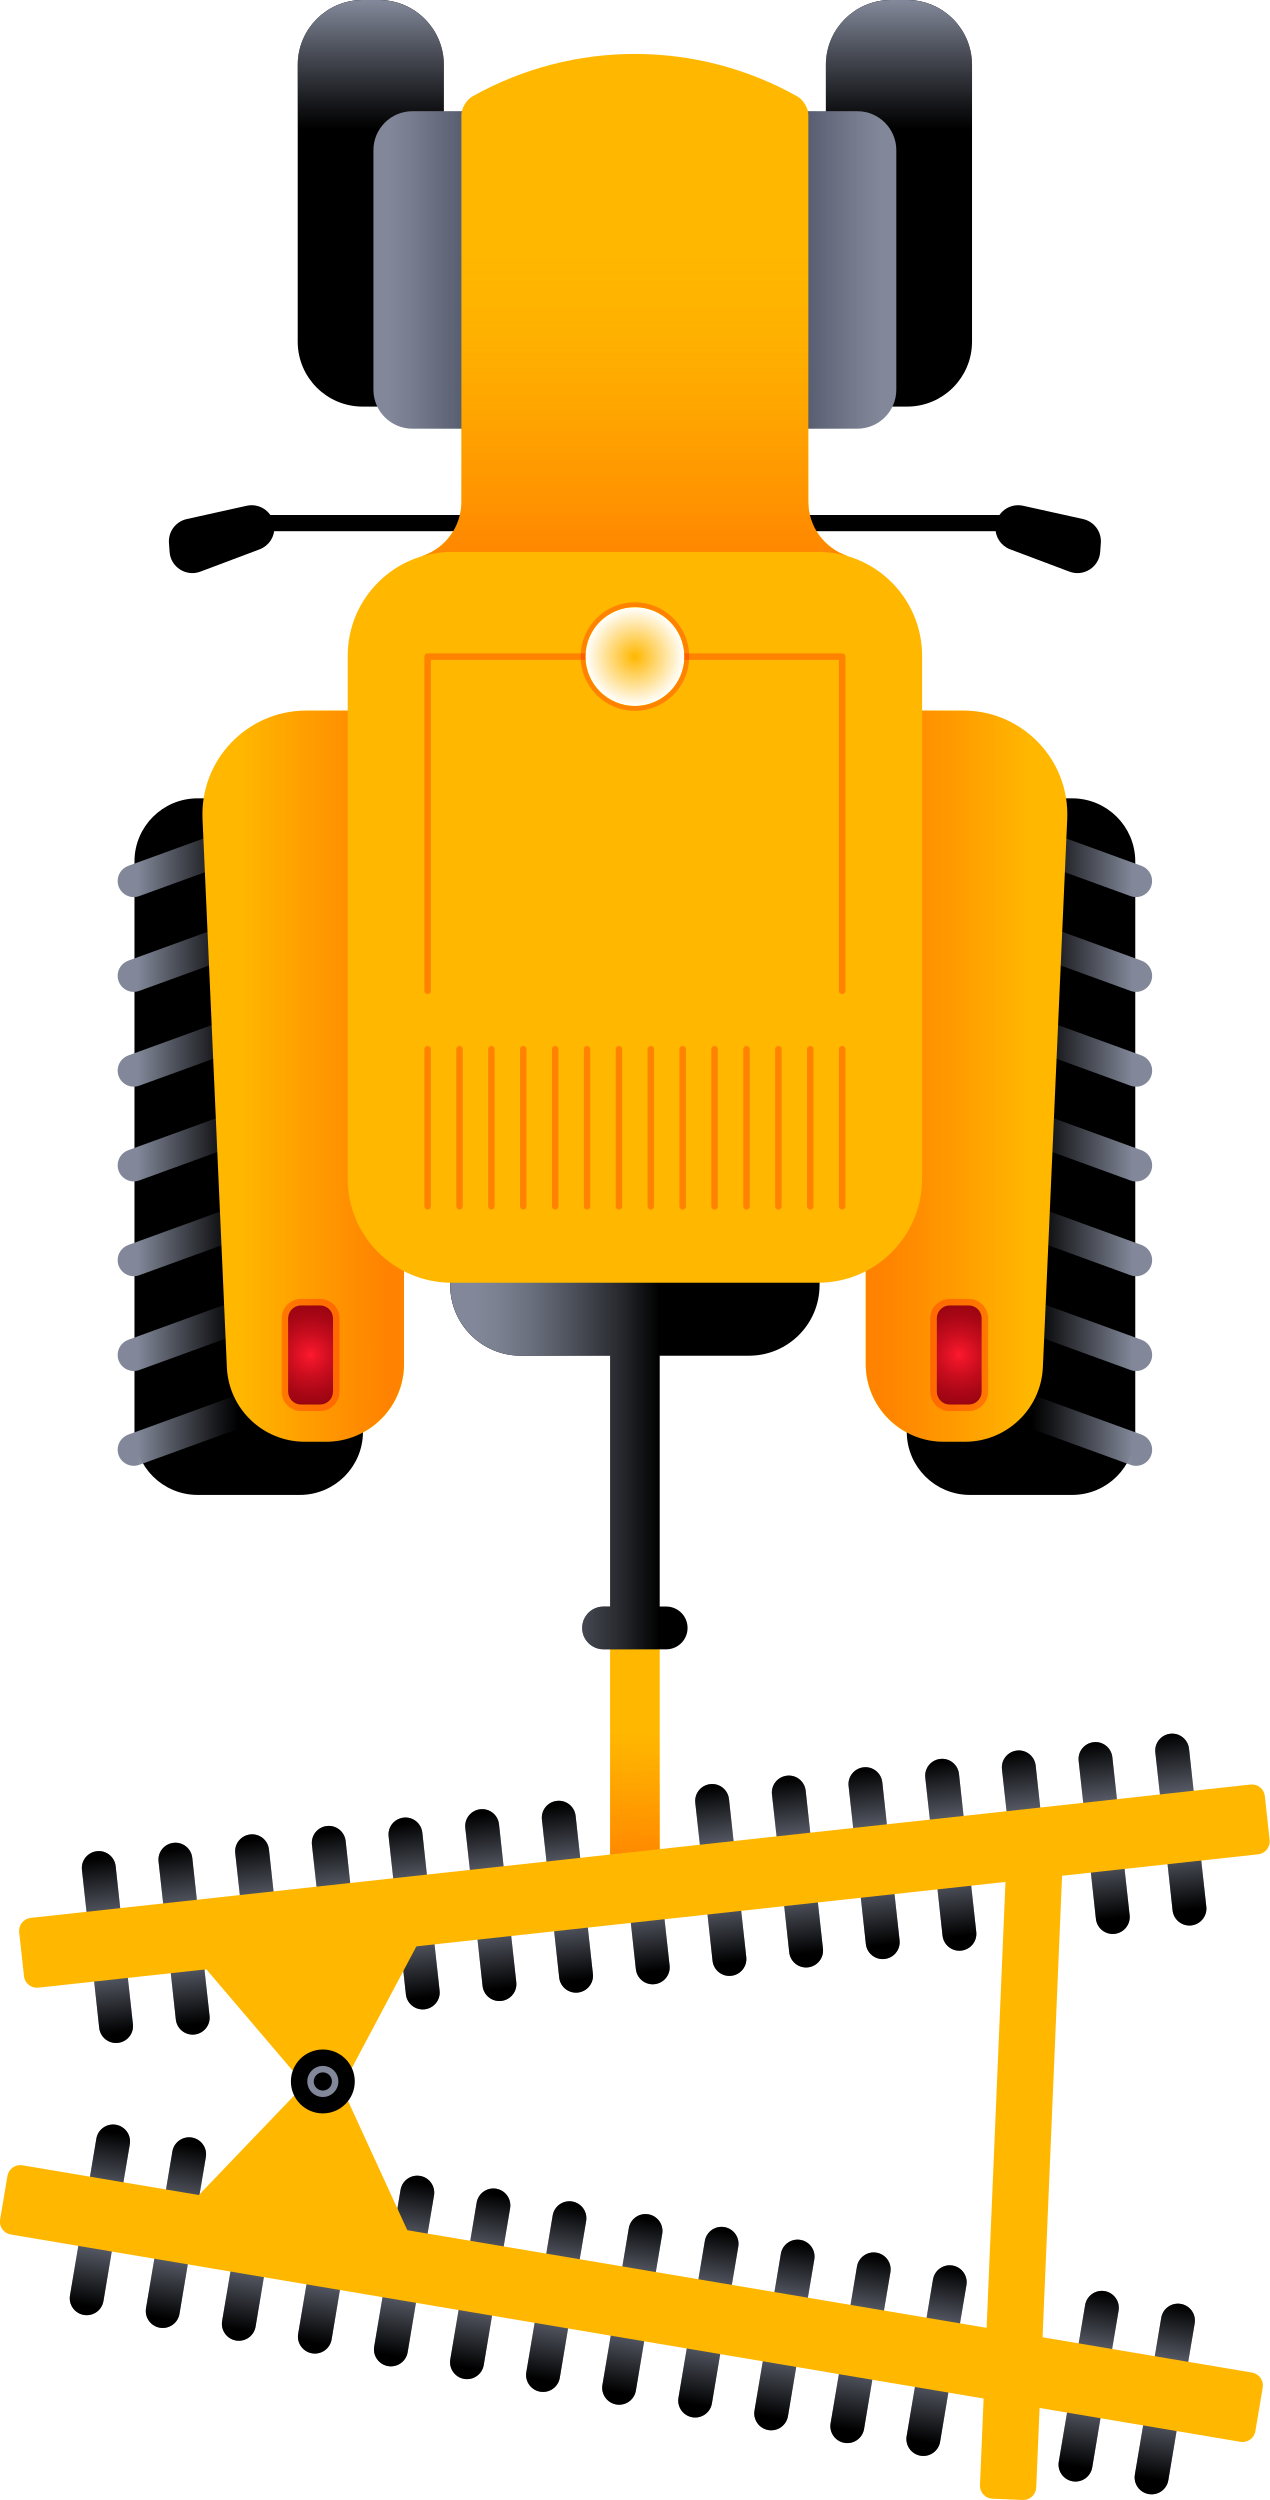
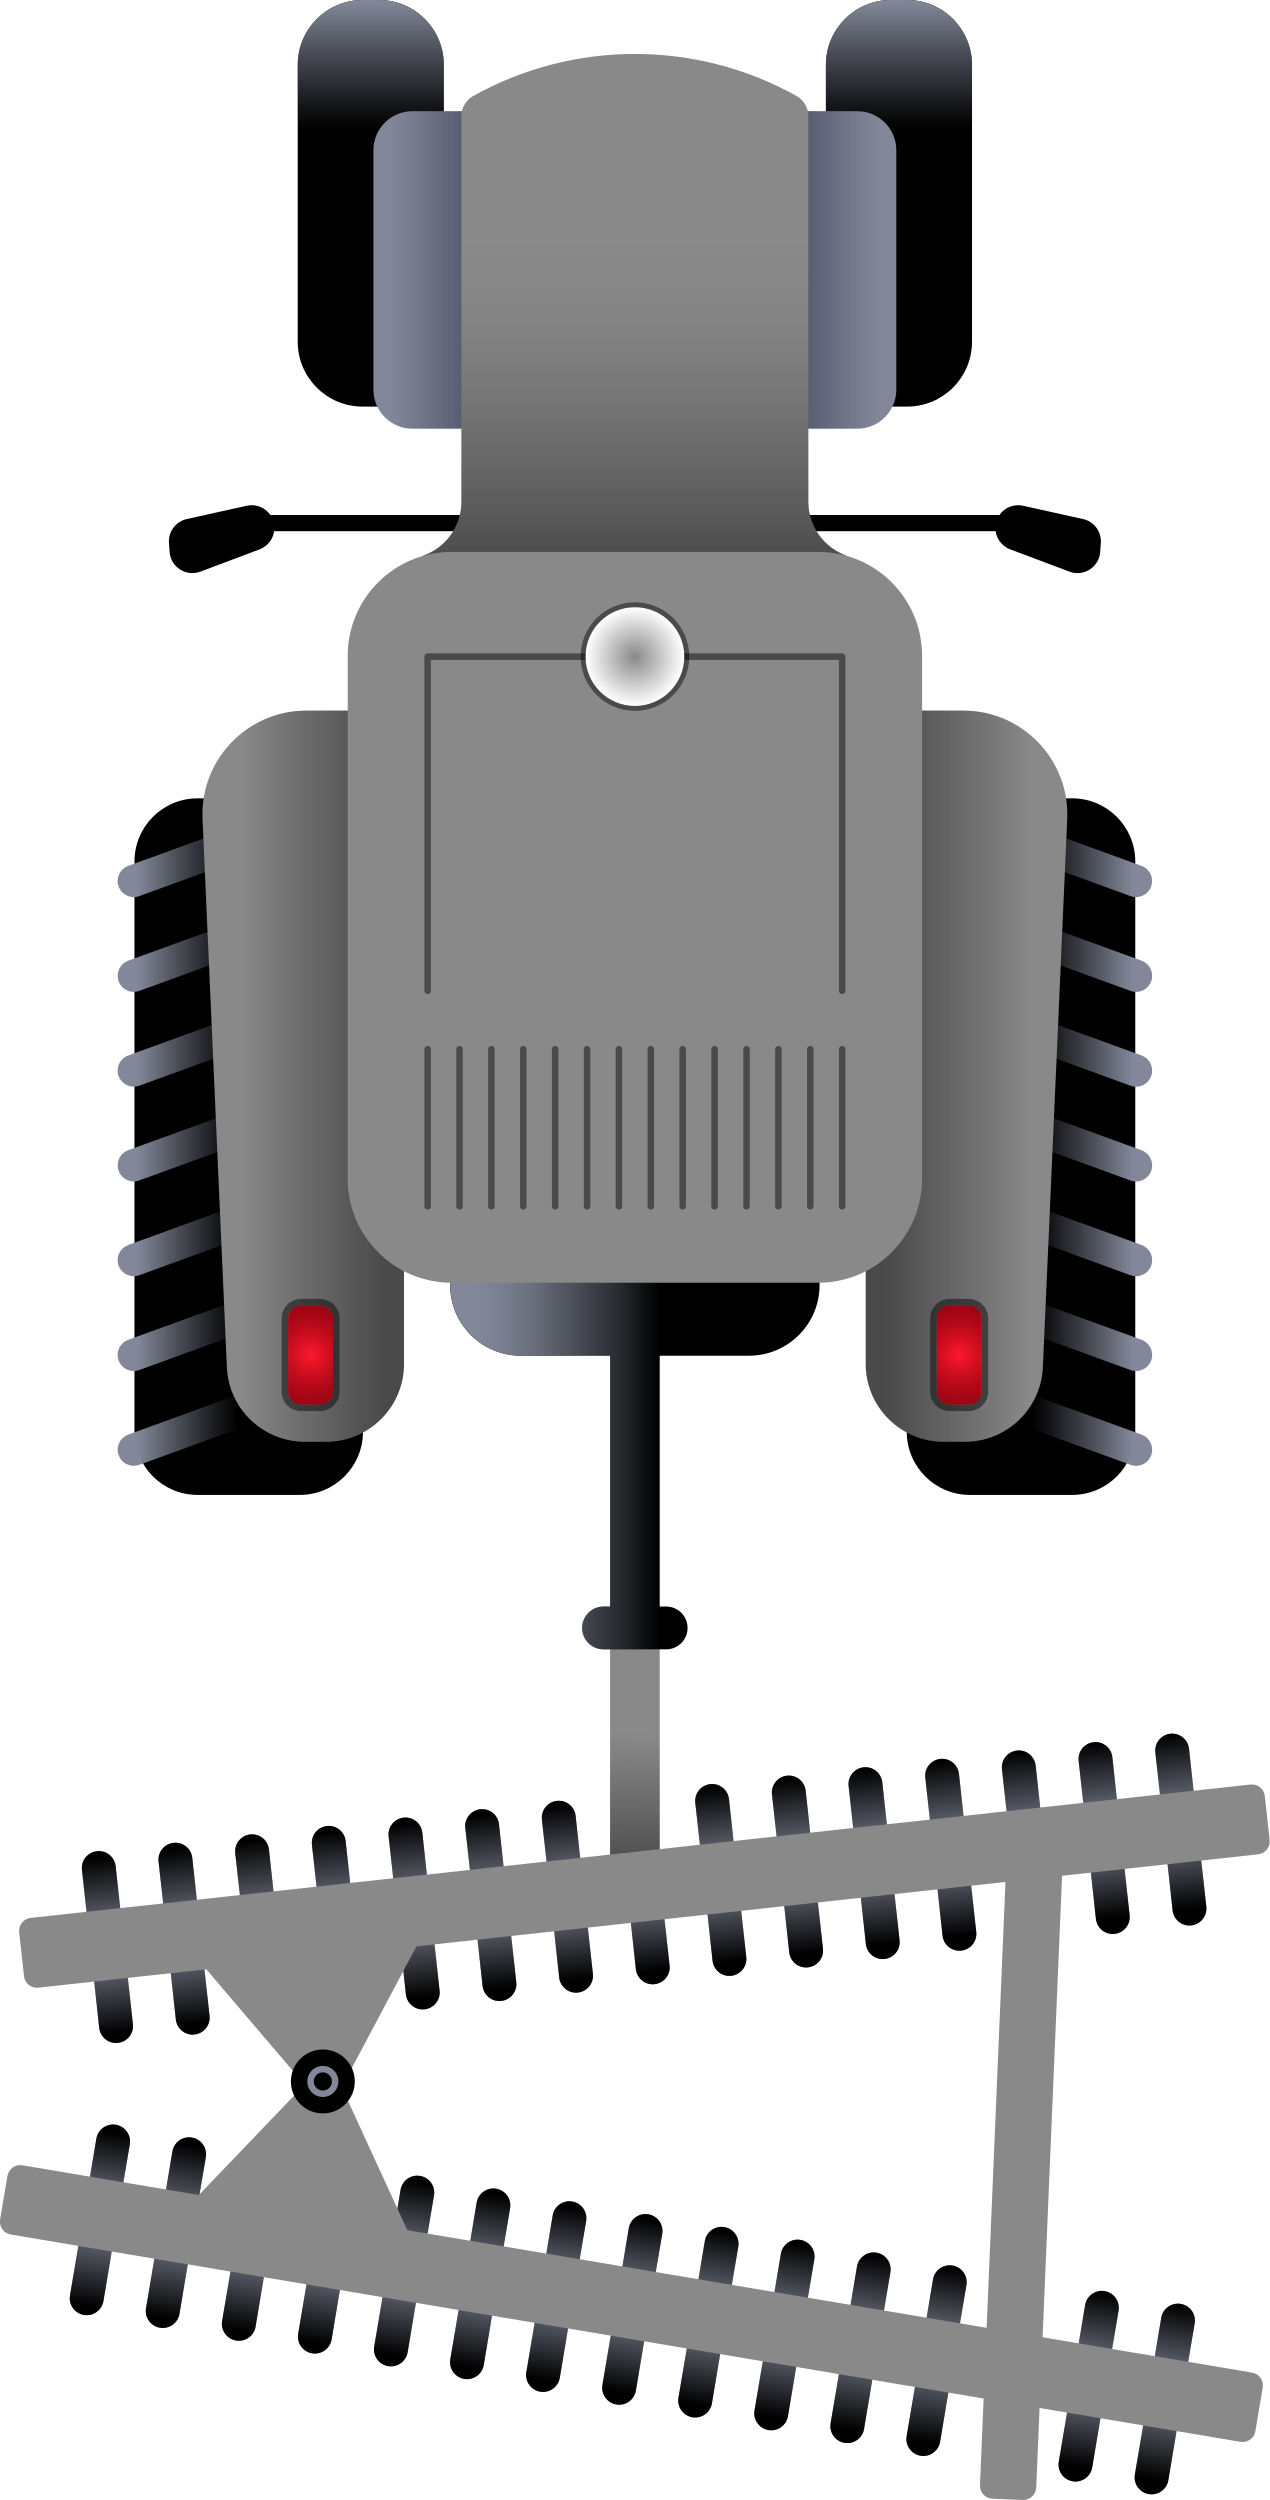
<svg xmlns="http://www.w3.org/2000/svg" xmlns:xlink="http://www.w3.org/1999/xlink" viewBox="0 0 195.55 385.02">
  <defs>
    <style>
      .cls-1 {
        fill: url(#linear-gradient-2);
      }

      .cls-1, .cls-2, .cls-3, .cls-4, .cls-5, .cls-6, .cls-7 {
        mix-blend-mode: multiply;
      }

      .cls-8 {
-         fill: #ffb700;
+         fill: #898989;
      }

      .cls-2 {
        fill: url(#linear-gradient-9);
      }

      .cls-3 {
        fill: url(#linear-gradient-13);
      }

      .cls-9 {
        fill: url(#linear-gradient-10);
      }

      .cls-10, .cls-11, .cls-12, .cls-13 {
        fill: none;
      }

      .cls-14 {
        fill: url(#linear-gradient-4);
      }

      .cls-4 {
        fill: url(#linear-gradient-12);
      }

      .cls-15 {
        fill: url(#radial-gradient);
      }

      .cls-16 {
        fill: url(#radial-gradient-3);
      }

      .cls-17 {
        fill: #828899;
      }

      .cls-18 {
        fill: url(#linear-gradient-3);
      }

      .cls-19 {
        fill: url(#linear-gradient-5);
      }

      .cls-20 {
        isolation: isolate;
      }

      .cls-5 {
        fill: url(#linear-gradient-8);
      }

      .cls-21 {
        fill: url(#radial-gradient-2);
      }

      .cls-11 {
        stroke: #000;
        stroke-width: 2.5px;
      }

      .cls-11, .cls-13 {
        stroke-linecap: round;
        stroke-linejoin: round;
      }

      .cls-12 {
        stroke: #828899;
        stroke-miterlimit: 10;
      }

      .cls-22 {
        fill: url(#linear-gradient-11);
      }

      .cls-23 {
        fill: url(#linear-gradient-6);
      }

      .cls-24 {
        fill: url(#linear-gradient);
      }

      .cls-13 {
-         stroke: #ffb700;
+         stroke: #898989;
      }

      .cls-7 {
        fill: url(#linear-gradient-7);
      }
    </style>
    <linearGradient id="linear-gradient" x1="102.28" y1="317.56" x2="97.56" y2="276.62" gradientUnits="userSpaceOnUse">
      <stop offset=".34" stop-color="#000" />
      <stop offset=".67" stop-color="#000" stop-opacity="0" />
      <stop offset="1" stop-color="#000" />
    </linearGradient>
    <linearGradient id="linear-gradient-2" x1="97.53" y1="292.65" x2="97.82" y2="266.85" gradientUnits="userSpaceOnUse">
-       <stop offset=".18" stop-color="#ffb700" />
-       <stop offset=".36" stop-color="#ffb700" stop-opacity=".76" />
-       <stop offset=".68" stop-color="#ffb700" stop-opacity=".36" />
-       <stop offset=".9" stop-color="#ffb700" stop-opacity=".1" />
-       <stop offset="1" stop-color="#ffb700" stop-opacity="0" />
+       <stop offset=".18" stop-color="#898989" />
+       <stop offset=".36" stop-color="#898989" stop-opacity=".76" />
+       <stop offset=".68" stop-color="#898989" stop-opacity=".36" />
+       <stop offset=".9" stop-color="#898989" stop-opacity=".1" />
+       <stop offset="1" stop-color="#898989" stop-opacity="0" />
    </linearGradient>
    <linearGradient id="linear-gradient-3" x1="-362.1" y1="527.54" x2="-366.8" y2="486.74" gradientTransform="translate(585.07 -26.83) rotate(15.79)" gradientUnits="userSpaceOnUse">
      <stop offset=".34" stop-color="#000" />
      <stop offset=".68" stop-color="#000" stop-opacity="0" />
      <stop offset="1" stop-color="#000" />
    </linearGradient>
    <linearGradient id="linear-gradient-4" x1="72.98" y1="220.31" x2="131.45" y2="220.31" gradientUnits="userSpaceOnUse">
      <stop offset="0" stop-color="#828899" />
      <stop offset=".06" stop-color="#828899" stop-opacity=".95" />
      <stop offset=".15" stop-color="#828899" stop-opacity=".82" />
      <stop offset=".26" stop-color="#828899" stop-opacity=".59" />
      <stop offset=".39" stop-color="#828899" stop-opacity=".29" />
      <stop offset=".49" stop-color="#828899" stop-opacity="0" />
    </linearGradient>
    <linearGradient id="linear-gradient-5" x1="138.45" y1="-4.08" x2="138.45" y2="19.91" gradientUnits="userSpaceOnUse">
      <stop offset=".18" stop-color="#828899" />
      <stop offset=".49" stop-color="#828899" stop-opacity=".59" />
      <stop offset=".84" stop-color="#828899" stop-opacity=".17" />
      <stop offset="1" stop-color="#828899" stop-opacity="0" />
    </linearGradient>
    <linearGradient id="linear-gradient-6" x1="57.11" y1="-4.08" x2="57.11" y2="19.91" xlink:href="#linear-gradient-5" />
    <linearGradient id="linear-gradient-7" x1="118.12" y1="41.57" x2="138.05" y2="41.57" gradientUnits="userSpaceOnUse">
      <stop offset=".05" stop-color="#828899" />
      <stop offset=".37" stop-color="#828899" stop-opacity=".59" />
      <stop offset=".71" stop-color="#828899" stop-opacity=".17" />
      <stop offset=".88" stop-color="#828899" stop-opacity="0" />
    </linearGradient>
    <linearGradient id="linear-gradient-8" x1="-3812.8" y1="3506.36" x2="-3792.87" y2="3506.36" gradientTransform="translate(-3735.36 3547.93) rotate(-180)" xlink:href="#linear-gradient-7" />
    <linearGradient id="linear-gradient-9" x1="97.78" y1="87.33" x2="97.78" y2="19.01" gradientUnits="userSpaceOnUse">
-       <stop offset="0" stop-color="#ffb700" />
-       <stop offset="0" stop-color="#ffb700" stop-opacity=".99" />
-       <stop offset=".13" stop-color="#ffb700" stop-opacity=".73" />
-       <stop offset=".25" stop-color="#ffb700" stop-opacity=".51" />
-       <stop offset=".36" stop-color="#ffb700" stop-opacity=".33" />
-       <stop offset=".47" stop-color="#ffb700" stop-opacity=".18" />
-       <stop offset=".57" stop-color="#ffb700" stop-opacity=".08" />
-       <stop offset=".66" stop-color="#ffb700" stop-opacity=".02" />
-       <stop offset=".73" stop-color="#ffb700" stop-opacity="0" />
+       <stop offset="0" stop-color="#898989" />
+       <stop offset="0" stop-color="#898989" stop-opacity=".99" />
+       <stop offset=".13" stop-color="#898989" stop-opacity=".73" />
+       <stop offset=".25" stop-color="#898989" stop-opacity=".51" />
+       <stop offset=".36" stop-color="#898989" stop-opacity=".33" />
+       <stop offset=".47" stop-color="#898989" stop-opacity=".18" />
+       <stop offset=".57" stop-color="#898989" stop-opacity=".08" />
+       <stop offset=".66" stop-color="#898989" stop-opacity=".02" />
+       <stop offset=".73" stop-color="#898989" stop-opacity="0" />
    </linearGradient>
    <linearGradient id="linear-gradient-10" x1="174.4" y1="174.85" x2="147.57" y2="174.85" gradientUnits="userSpaceOnUse">
      <stop offset="0" stop-color="#828899" />
      <stop offset=".22" stop-color="#828899" stop-opacity=".59" />
      <stop offset=".46" stop-color="#828899" stop-opacity=".17" />
      <stop offset=".58" stop-color="#828899" stop-opacity="0" />
    </linearGradient>
    <linearGradient id="linear-gradient-11" x1="-3755.99" y1="174.85" x2="-3782.82" y2="174.85" gradientTransform="translate(-3734.83) rotate(-180) scale(1 -1)" xlink:href="#linear-gradient-10" />
    <linearGradient id="linear-gradient-12" x1="133.34" y1="165.74" x2="164.39" y2="165.74" gradientUnits="userSpaceOnUse">
-       <stop offset=".09" stop-color="#ffb700" />
-       <stop offset=".22" stop-color="#ffb700" stop-opacity=".84" />
-       <stop offset=".52" stop-color="#ffb700" stop-opacity=".43" />
-       <stop offset=".81" stop-color="#ffb700" stop-opacity="0" />
+       <stop offset=".09" stop-color="#898989" />
+       <stop offset=".22" stop-color="#898989" stop-opacity=".84" />
+       <stop offset=".52" stop-color="#898989" stop-opacity=".43" />
+       <stop offset=".81" stop-color="#898989" stop-opacity="0" />
    </linearGradient>
    <linearGradient id="linear-gradient-13" x1="-3411.55" y1="165.74" x2="-3380.5" y2="165.74" gradientTransform="translate(-3349.33) rotate(-180) scale(1 -1)" xlink:href="#linear-gradient-12" />
    <radialGradient id="radial-gradient" cx="97.78" cy="101.12" fx="97.78" fy="101.12" r="7.61" gradientUnits="userSpaceOnUse">
-       <stop offset="0" stop-color="#ffb700" />
+       <stop offset="0" stop-color="#898989" />
      <stop offset="1" stop-color="#fff" />
    </radialGradient>
    <radialGradient id="radial-gradient-2" cx="147.73" cy="208.68" fx="147.73" fy="208.68" r="14.14" gradientUnits="userSpaceOnUse">
      <stop offset="0" stop-color="#ff192e" />
      <stop offset=".07" stop-color="#ec1528" />
      <stop offset=".24" stop-color="#c80d1e" />
      <stop offset=".41" stop-color="#ab0716" />
      <stop offset=".58" stop-color="#970310" />
      <stop offset=".74" stop-color="#8b000d" />
      <stop offset=".91" stop-color="#87000c" />
    </radialGradient>
    <radialGradient id="radial-gradient-3" cx="47.83" fx="47.83" r="14.14" xlink:href="#radial-gradient-2" />
  </defs>
  <g class="cls-20">
    <g id="Layer_2" data-name="Layer 2">
      <g id="artwork">
        <g>
          <path d="M69.33,186.61h56.89v11.31c0,6-4.87,10.87-10.87,10.87h-35.15c-6,0-10.87-4.87-10.87-10.87v-11.31h0Z" />
          <g>
            <g>
              <path class="cls-17" d="M183.47,296.53h0c-1.43.16-2.72-.88-2.88-2.31l-2.66-24.33c-.16-1.43.88-2.72,2.31-2.88h0c1.43-.16,2.72.88,2.88,2.31l2.66,24.33c.16,1.43-.88,2.72-2.31,2.88ZM173.97,294.95l-2.66-24.33c-.16-1.43-1.44-2.47-2.88-2.31h0c-1.43.16-2.47,1.44-2.31,2.88l2.66,24.33c.16,1.43,1.44,2.47,2.88,2.31h0c1.43-.16,2.47-1.44,2.31-2.88ZM162.16,296.24l-2.66-24.33c-.16-1.43-1.44-2.47-2.88-2.31h0c-1.43.16-2.47,1.44-2.31,2.88l2.66,24.33c.16,1.43,1.44,2.47,2.88,2.31h0c1.43-.16,2.47-1.44,2.31-2.88ZM150.35,297.53l-2.66-24.33c-.16-1.43-1.44-2.47-2.88-2.31h0c-1.43.16-2.47,1.44-2.31,2.88l2.66,24.33c.16,1.43,1.44,2.47,2.88,2.31h0c1.43-.16,2.47-1.44,2.31-2.88ZM138.54,298.82l-2.66-24.33c-.16-1.43-1.44-2.47-2.88-2.31h0c-1.43.16-2.47,1.44-2.31,2.88l2.66,24.33c.16,1.43,1.44,2.47,2.88,2.31h0c1.43-.16,2.47-1.44,2.31-2.88ZM126.74,300.11l-2.66-24.33c-.16-1.43-1.44-2.47-2.88-2.31h0c-1.43.16-2.47,1.44-2.31,2.88l2.66,24.33c.16,1.43,1.44,2.47,2.88,2.31h0c1.43-.16,2.47-1.44,2.31-2.88ZM114.93,301.41l-2.66-24.33c-.16-1.43-1.44-2.47-2.88-2.31h0c-1.43.16-2.47,1.44-2.31,2.88l2.66,24.33c.16,1.43,1.44,2.47,2.88,2.31h0c1.43-.16,2.47-1.44,2.31-2.88ZM103.12,302.7l-2.66-24.33c-.16-1.43-1.44-2.47-2.88-2.31h0c-1.43.16-2.47,1.44-2.31,2.88l2.66,24.33c.16,1.43,1.44,2.47,2.88,2.31h0c1.43-.16,2.47-1.44,2.31-2.88ZM91.31,303.99l-2.66-24.33c-.16-1.43-1.44-2.47-2.88-2.31h0c-1.43.16-2.47,1.44-2.31,2.88l2.66,24.33c.16,1.43,1.44,2.47,2.88,2.31h0c1.43-.16,2.47-1.44,2.31-2.88ZM79.51,305.28l-2.66-24.33c-.16-1.43-1.44-2.47-2.88-2.31h0c-1.43.16-2.47,1.44-2.31,2.88l2.66,24.33c.16,1.43,1.44,2.47,2.88,2.31h0c1.43-.16,2.47-1.44,2.31-2.88ZM67.7,306.57l-2.66-24.33c-.16-1.43-1.44-2.47-2.88-2.31h0c-1.43.16-2.47,1.44-2.31,2.88l2.66,24.33c.16,1.43,1.44,2.47,2.88,2.31h0c1.43-.16,2.47-1.44,2.31-2.88ZM55.89,307.86l-2.66-24.33c-.16-1.43-1.44-2.47-2.88-2.31h0c-1.43.16-2.47,1.44-2.31,2.88l2.66,24.33c.16,1.43,1.44,2.47,2.88,2.31h0c1.43-.16,2.47-1.44,2.31-2.88ZM44.08,309.16l-2.66-24.33c-.16-1.43-1.44-2.47-2.88-2.31h0c-1.43.16-2.47,1.44-2.31,2.88l2.66,24.33c.16,1.43,1.44,2.47,2.88,2.31h0c1.43-.16,2.47-1.44,2.31-2.88ZM32.27,310.45l-2.66-24.33c-.16-1.43-1.44-2.47-2.88-2.31h0c-1.43.16-2.47,1.44-2.31,2.88l2.66,24.33c.16,1.43,1.44,2.47,2.88,2.31h0c1.43-.16,2.47-1.44,2.31-2.88ZM20.47,311.74l-2.66-24.33c-.16-1.43-1.44-2.47-2.88-2.31h0c-1.43.16-2.47,1.44-2.31,2.88l2.66,24.33c.16,1.43,1.44,2.47,2.88,2.31h0c1.43-.16,2.47-1.44,2.31-2.88Z" />
              <path class="cls-24" d="M183.47,296.53h0c-1.43.16-2.72-.88-2.88-2.31l-2.66-24.33c-.16-1.43.88-2.72,2.31-2.88h0c1.43-.16,2.72.88,2.88,2.31l2.66,24.33c.16,1.43-.88,2.72-2.31,2.88ZM173.97,294.95l-2.66-24.33c-.16-1.43-1.44-2.47-2.88-2.31h0c-1.43.16-2.47,1.44-2.31,2.88l2.66,24.33c.16,1.43,1.44,2.47,2.88,2.31h0c1.43-.16,2.47-1.44,2.31-2.88ZM162.16,296.24l-2.66-24.33c-.16-1.43-1.44-2.47-2.88-2.31h0c-1.43.16-2.47,1.44-2.31,2.88l2.66,24.33c.16,1.43,1.44,2.47,2.88,2.31h0c1.43-.16,2.47-1.44,2.31-2.88ZM150.35,297.53l-2.66-24.33c-.16-1.43-1.44-2.47-2.88-2.31h0c-1.43.16-2.47,1.44-2.31,2.88l2.66,24.33c.16,1.43,1.44,2.47,2.88,2.31h0c1.43-.16,2.47-1.44,2.31-2.88ZM138.54,298.82l-2.66-24.33c-.16-1.43-1.44-2.47-2.88-2.31h0c-1.43.16-2.47,1.44-2.31,2.88l2.66,24.33c.16,1.43,1.44,2.47,2.88,2.31h0c1.43-.16,2.47-1.44,2.31-2.88ZM126.74,300.11l-2.66-24.33c-.16-1.43-1.44-2.47-2.88-2.31h0c-1.43.16-2.47,1.44-2.31,2.88l2.66,24.33c.16,1.43,1.44,2.47,2.88,2.31h0c1.43-.16,2.47-1.44,2.31-2.88ZM114.93,301.41l-2.66-24.33c-.16-1.43-1.44-2.47-2.88-2.31h0c-1.43.16-2.47,1.44-2.31,2.88l2.66,24.33c.16,1.43,1.44,2.47,2.88,2.31h0c1.43-.16,2.47-1.44,2.31-2.88ZM103.12,302.7l-2.66-24.33c-.16-1.43-1.44-2.47-2.88-2.31h0c-1.43.16-2.47,1.44-2.31,2.88l2.66,24.33c.16,1.43,1.44,2.47,2.88,2.31h0c1.43-.16,2.47-1.44,2.31-2.88ZM91.31,303.99l-2.66-24.33c-.16-1.43-1.44-2.47-2.88-2.31h0c-1.43.16-2.47,1.44-2.31,2.88l2.66,24.33c.16,1.43,1.44,2.47,2.88,2.31h0c1.43-.16,2.47-1.44,2.31-2.88ZM79.51,305.28l-2.66-24.33c-.16-1.43-1.44-2.47-2.88-2.31h0c-1.43.16-2.47,1.44-2.31,2.88l2.66,24.33c.16,1.43,1.44,2.47,2.88,2.31h0c1.43-.16,2.47-1.44,2.31-2.88ZM67.7,306.57l-2.66-24.33c-.16-1.43-1.44-2.47-2.88-2.31h0c-1.43.16-2.47,1.44-2.31,2.88l2.66,24.33c.16,1.43,1.44,2.47,2.88,2.31h0c1.43-.16,2.47-1.44,2.31-2.88ZM55.89,307.86l-2.66-24.33c-.16-1.43-1.44-2.47-2.88-2.31h0c-1.43.16-2.47,1.44-2.31,2.88l2.66,24.33c.16,1.43,1.44,2.47,2.88,2.31h0c1.43-.16,2.47-1.44,2.31-2.88ZM44.08,309.16l-2.66-24.33c-.16-1.43-1.44-2.47-2.88-2.31h0c-1.43.16-2.47,1.44-2.31,2.88l2.66,24.33c.16,1.43,1.44,2.47,2.88,2.31h0c1.43-.16,2.47-1.44,2.31-2.88ZM32.27,310.45l-2.66-24.33c-.16-1.43-1.44-2.47-2.88-2.31h0c-1.43.16-2.47,1.44-2.31,2.88l2.66,24.33c.16,1.43,1.44,2.47,2.88,2.31h0c1.43-.16,2.47-1.44,2.31-2.88ZM20.47,311.74l-2.66-24.33c-.16-1.43-1.44-2.47-2.88-2.31h0c-1.43.16-2.47,1.44-2.31,2.88l2.66,24.33c.16,1.43,1.44,2.47,2.88,2.31h0c1.43-.16,2.47-1.44,2.31-2.88Z" />
            </g>
            <g>
              <rect class="cls-8" x="93.96" y="250.19" width="7.64" height="41.47" />
              <rect class="cls-1" x="93.96" y="250.19" width="7.64" height="41.47" />
            </g>
            <path class="cls-17" d="M176.92,384.11h0c-1.42-.24-2.38-1.58-2.14-3.01l4.06-24.14c.24-1.42,1.58-2.38,3.01-2.14h0c1.42.24,2.38,1.58,2.14,3.01l-4.06,24.14c-.24,1.42-1.58,2.38-3.01,2.14ZM168.21,380l4.06-24.14c.24-1.42-.72-2.77-2.14-3.01h0c-1.42-.24-2.77.72-3.01,2.14l-4.06,24.14c-.24,1.42.72,2.77,2.14,3.01h0c1.42.24,2.77-.72,3.01-2.14ZM156.49,378.03l4.06-24.14c.24-1.42-.72-2.77-2.14-3.01h0c-1.42-.24-2.77.72-3.01,2.14l-4.06,24.14c-.24,1.42.72,2.77,2.14,3.01h0c1.42.24,2.77-.72,3.01-2.14ZM144.78,376.06l4.06-24.14c.24-1.42-.72-2.77-2.14-3.01h0c-1.42-.24-2.77.72-3.01,2.14l-4.06,24.14c-.24,1.42.72,2.77,2.14,3.01h0c1.42.24,2.77-.72,3.01-2.14ZM133.07,374.08l4.06-24.14c.24-1.42-.72-2.77-2.14-3.01h0c-1.42-.24-2.77.72-3.01,2.14l-4.06,24.14c-.24,1.42.72,2.77,2.14,3.01h0c1.42.24,2.77-.72,3.01-2.14ZM121.35,372.11l4.06-24.14c.24-1.42-.72-2.77-2.14-3.01h0c-1.42-.24-2.77.72-3.01,2.14l-4.06,24.14c-.24,1.42.72,2.77,2.14,3.01h0c1.42.24,2.77-.72,3.01-2.14ZM109.64,370.14l4.06-24.14c.24-1.42-.72-2.77-2.14-3.01h0c-1.42-.24-2.77.72-3.01,2.14l-4.06,24.14c-.24,1.42.72,2.77,2.14,3.01h0c1.42.24,2.77-.72,3.01-2.14ZM97.93,368.17l4.06-24.14c.24-1.42-.72-2.77-2.14-3.01h0c-1.42-.24-2.77.72-3.01,2.14l-4.06,24.14c-.24,1.42.72,2.77,2.14,3.01h0c1.42.24,2.77-.72,3.01-2.14ZM86.21,366.2l4.06-24.14c.24-1.42-.72-2.77-2.14-3.01h0c-1.42-.24-2.77.72-3.01,2.14l-4.06,24.14c-.24,1.42.72,2.77,2.14,3.01h0c1.42.24,2.77-.72,3.01-2.14ZM74.5,364.23l4.06-24.14c.24-1.42-.72-2.77-2.14-3.01h0c-1.42-.24-2.77.72-3.01,2.14l-4.06,24.14c-.24,1.42.72,2.77,2.14,3.01h0c1.42.24,2.77-.72,3.01-2.14ZM62.78,362.26l4.06-24.14c.24-1.42-.72-2.77-2.14-3.01h0c-1.42-.24-2.77.72-3.01,2.14l-4.06,24.14c-.24,1.42.72,2.77,2.14,3.01h0c1.42.24,2.77-.72,3.01-2.14ZM51.07,360.29l4.06-24.14c.24-1.42-.72-2.77-2.14-3.01h0c-1.42-.24-2.77.72-3.01,2.14l-4.06,24.14c-.24,1.42.72,2.77,2.14,3.01h0c1.42.24,2.77-.72,3.01-2.14ZM39.36,358.32l4.06-24.14c.24-1.42-.72-2.77-2.14-3.01h0c-1.42-.24-2.77.72-3.01,2.14l-4.06,24.14c-.24,1.42.72,2.77,2.14,3.01h0c1.42.24,2.77-.72,3.01-2.14ZM27.64,356.35l4.06-24.14c.24-1.42-.72-2.77-2.14-3.01h0c-1.42-.24-2.77.72-3.01,2.14l-4.06,24.14c-.24,1.42.72,2.77,2.14,3.01h0c1.42.24,2.77-.72,3.01-2.14ZM15.93,354.38l4.06-24.14c.24-1.42-.72-2.77-2.14-3.01h0c-1.42-.24-2.77.72-3.01,2.14l-4.06,24.14c-.24,1.42.72,2.77,2.14,3.01h0c1.42.24,2.77-.72,3.01-2.14Z" />
            <path class="cls-18" d="M176.92,384.11h0c-1.42-.24-2.38-1.58-2.14-3.01l4.06-24.14c.24-1.42,1.58-2.38,3.01-2.14h0c1.42.24,2.38,1.58,2.14,3.01l-4.06,24.14c-.24,1.42-1.58,2.38-3.01,2.14ZM168.21,380l4.06-24.14c.24-1.42-.72-2.77-2.14-3.01h0c-1.42-.24-2.77.72-3.01,2.14l-4.06,24.14c-.24,1.42.72,2.77,2.14,3.01h0c1.42.24,2.77-.72,3.01-2.14ZM156.49,378.03l4.06-24.14c.24-1.42-.72-2.77-2.14-3.01h0c-1.42-.24-2.77.72-3.01,2.14l-4.06,24.14c-.24,1.42.72,2.77,2.14,3.01h0c1.42.24,2.77-.72,3.01-2.14ZM144.78,376.06l4.06-24.14c.24-1.42-.72-2.77-2.14-3.01h0c-1.42-.24-2.77.72-3.01,2.14l-4.06,24.14c-.24,1.42.72,2.77,2.14,3.01h0c1.42.24,2.77-.72,3.01-2.14ZM133.07,374.08l4.06-24.14c.24-1.42-.72-2.77-2.14-3.01h0c-1.42-.24-2.77.72-3.01,2.14l-4.06,24.14c-.24,1.42.72,2.77,2.14,3.01h0c1.42.24,2.77-.72,3.01-2.14ZM121.35,372.11l4.06-24.14c.24-1.42-.72-2.77-2.14-3.01h0c-1.42-.24-2.77.72-3.01,2.14l-4.06,24.14c-.24,1.42.72,2.77,2.14,3.01h0c1.42.24,2.77-.72,3.01-2.14ZM109.64,370.14l4.06-24.14c.24-1.42-.72-2.77-2.14-3.01h0c-1.42-.24-2.77.72-3.01,2.14l-4.06,24.14c-.24,1.42.72,2.77,2.14,3.01h0c1.42.24,2.77-.72,3.01-2.14ZM97.93,368.17l4.06-24.14c.24-1.42-.72-2.77-2.14-3.01h0c-1.42-.24-2.77.72-3.01,2.14l-4.06,24.14c-.24,1.42.72,2.77,2.14,3.01h0c1.42.24,2.77-.72,3.01-2.14ZM86.21,366.2l4.06-24.14c.24-1.42-.72-2.77-2.14-3.01h0c-1.42-.24-2.77.72-3.01,2.14l-4.06,24.14c-.24,1.42.72,2.77,2.14,3.01h0c1.42.24,2.77-.72,3.01-2.14ZM74.5,364.23l4.06-24.14c.24-1.42-.72-2.77-2.14-3.01h0c-1.42-.24-2.77.72-3.01,2.14l-4.06,24.14c-.24,1.42.72,2.77,2.14,3.01h0c1.42.24,2.77-.72,3.01-2.14ZM62.78,362.26l4.06-24.14c.24-1.42-.72-2.77-2.14-3.01h0c-1.42-.24-2.77.72-3.01,2.14l-4.06,24.14c-.24,1.42.72,2.77,2.14,3.01h0c1.42.24,2.77-.72,3.01-2.14ZM51.07,360.29l4.06-24.14c.24-1.42-.72-2.77-2.14-3.01h0c-1.42-.24-2.77.72-3.01,2.14l-4.06,24.14c-.24,1.42.72,2.77,2.14,3.01h0c1.42.24,2.77-.72,3.01-2.14ZM39.36,358.32l4.06-24.14c.24-1.42-.72-2.77-2.14-3.01h0c-1.42-.24-2.77.72-3.01,2.14l-4.06,24.14c-.24,1.42.72,2.77,2.14,3.01h0c1.42.24,2.77-.72,3.01-2.14ZM27.64,356.35l4.06-24.14c.24-1.42-.72-2.77-2.14-3.01h0c-1.42-.24-2.77.72-3.01,2.14l-4.06,24.14c-.24,1.42.72,2.77,2.14,3.01h0c1.42.24,2.77-.72,3.01-2.14ZM15.93,354.38l4.06-24.14c.24-1.42-.72-2.77-2.14-3.01h0c-1.42-.24-2.77.72-3.01,2.14l-4.06,24.14c-.24,1.42.72,2.77,2.14,3.01h0c1.42.24,2.77-.72,3.01-2.14Z" />
            <line class="cls-10" x1="17.25" y1="298.15" x2="182.6" y2="280.06" />
            <rect class="cls-8" x="2.77" y="285.06" width="192.98" height="10.81" rx="2" ry="2" transform="translate(-31 12.52) rotate(-6.24)" />
            <polygon class="cls-8" points="52.78 321.14 47.48 321.72 31.33 302.77 64.45 299.15 52.78 321.14" />
            <rect class="cls-8" x="-.77" y="349.36" width="196.05" height="10.81" rx="2" ry="2" transform="translate(60.32 -11.23) rotate(9.57)" />
            <polygon class="cls-8" points="52.63 321.45 47.38 320.56 30.16 338.54 63.01 344.08 52.63 321.45" />
            <circle cx="49.72" cy="320.56" r="4.92" />
            <circle class="cls-12" cx="49.72" cy="320.56" r="1.9" />
            <rect class="cls-8" x="152.96" y="283.13" width="8.67" height="101.84" rx="2" ry="2" transform="translate(14.27 -6.35) rotate(2.42)" />
          </g>
          <rect x="93.96" y="203.43" width="7.64" height="46.12" />
          <rect x="89.66" y="247.42" width="16.23" height="6.59" rx="3.29" ry="3.29" />
          <path class="cls-14" d="M126.22,186.61v11.31c0,6-4.87,10.87-10.87,10.87h-13.76v38.64h1.01c1.81,0,3.29,1.47,3.29,3.29,0,.91-.37,1.73-.97,2.33-.59.59-1.42.96-2.32.96h-9.65c-1.82,0-3.29-1.47-3.29-3.29,0-.91.37-1.73.96-2.33.6-.59,1.42-.96,2.33-.96h1v-38.64h-13.75c-6,0-10.87-4.87-10.87-10.87v-11.31h56.89Z" />
          <g>
            <g>
              <g>
                <line class="cls-11" x1="118.43" y1="80.56" x2="154.16" y2="80.56" />
                <path d="M164.71,88.04l-9.14-3.44c-1.45-.55-2.37-1.98-2.26-3.53h0c.15-2.14,2.16-3.64,4.25-3.18l9.24,2.05c1.7.38,2.86,1.94,2.74,3.67l-.1,1.39c-.16,2.34-2.54,3.86-4.73,3.04Z" />
              </g>
              <g>
                <line class="cls-11" x1="77.12" y1="80.56" x2="41.4" y2="80.56" />
                <path d="M30.85,88.04l9.14-3.44c1.45-.55,2.37-1.98,2.26-3.53h0c-.15-2.14-2.16-3.64-4.25-3.18l-9.24,2.05c-1.7.38-2.86,1.94-2.74,3.67l.1,1.39c.16,2.34,2.54,3.86,4.73,3.04Z" />
              </g>
            </g>
            <g>
              <rect x="127.19" y="0" width="22.51" height="62.62" rx="10" ry="10" />
              <rect class="cls-19" x="127.19" y="0" width="22.51" height="62.62" rx="10" ry="10" />
            </g>
            <g>
              <rect x="45.85" y="0" width="22.51" height="62.62" rx="10" ry="10" />
              <rect class="cls-23" x="45.85" y="0" width="22.51" height="62.62" rx="10" ry="10" />
            </g>
            <g>
              <rect class="cls-17" x="118.12" y="17.13" width="19.92" height="48.89" rx="6" ry="6" />
              <rect class="cls-7" x="118.12" y="17.13" width="19.92" height="48.89" rx="6" ry="6" />
            </g>
            <g>
              <rect class="cls-17" x="57.51" y="17.13" width="19.92" height="48.89" rx="6" ry="6" />
              <rect class="cls-5" x="57.51" y="17.13" width="19.92" height="48.89" rx="6" ry="6" />
            </g>
            <g>
              <path class="cls-8" d="M124.49,77.27V17.68c0-1.01-.76-2.3-1.71-2.84-15.53-8.71-34.49-8.71-50.01,0-.95.53-1.7,1.83-1.71,2.84v59.59c0,3.88-2.5,7.17-5.98,8.34h65.39c-3.48-1.18-5.98-4.47-5.98-8.34Z" />
              <path class="cls-2" d="M124.49,77.27V17.68c0-1.01-.76-2.3-1.71-2.84-15.53-8.71-34.49-8.71-50.01,0-.95.53-1.7,1.83-1.71,2.84v59.59c0,3.88-2.5,7.17-5.98,8.34h65.39c-3.48-1.18-5.98-4.47-5.98-8.34Z" />
            </g>
            <g>
              <rect x="139.65" y="122.95" width="35.19" height="107.28" rx="9.72" ry="9.72" />
              <path class="cls-9" d="M174.11,138.01l-25.43-9.25c-.98-.36-1.63-1.29-1.63-2.33h0c0-1.72,1.71-2.91,3.32-2.33l25.43,9.25c.98.36,1.63,1.29,1.63,2.33h0c0,1.72-1.71,2.91-3.32,2.33ZM177.44,150.28h0c0-1.04-.65-1.97-1.63-2.33l-25.43-9.25c-1.61-.59-3.32.61-3.32,2.33h0c0,1.04.65,1.97,1.63,2.33l25.43,9.25c1.61.59,3.32-.61,3.32-2.33ZM177.44,164.88h0c0-1.04-.65-1.97-1.63-2.33l-25.43-9.25c-1.61-.59-3.32.61-3.32,2.33h0c0,1.04.65,1.97,1.63,2.33l25.43,9.25c1.61.59,3.32-.61,3.32-2.33ZM177.44,179.48h0c0-1.04-.65-1.97-1.63-2.33l-25.43-9.25c-1.61-.59-3.32.61-3.32,2.33h0c0,1.04.65,1.97,1.63,2.33l25.43,9.25c1.61.59,3.32-.61,3.32-2.33ZM177.44,194.07h0c0-1.04-.65-1.97-1.63-2.33l-25.43-9.25c-1.61-.59-3.32.61-3.32,2.33h0c0,1.04.65,1.97,1.63,2.33l25.43,9.25c1.61.59,3.32-.61,3.32-2.33ZM177.44,208.67h0c0-1.04-.65-1.97-1.63-2.33l-25.43-9.25c-1.61-.59-3.32.61-3.32,2.33h0c0,1.04.65,1.97,1.63,2.33l25.43,9.25c1.61.59,3.32-.61,3.32-2.33ZM177.44,223.27h0c0-1.04-.65-1.97-1.63-2.33l-25.43-9.25c-1.61-.59-3.32.61-3.32,2.33h0c0,1.04.65,1.97,1.63,2.33l25.43,9.25c1.61.59,3.32-.61,3.32-2.33Z" />
            </g>
            <g>
              <rect x="20.71" y="122.95" width="35.19" height="107.28" rx="9.72" ry="9.72" />
              <path class="cls-22" d="M18.12,135.68h0c0-1.04.65-1.97,1.63-2.33l25.43-9.25c1.61-.59,3.32.61,3.32,2.33h0c0,1.04-.65,1.97-1.63,2.33l-25.43,9.25c-1.61.59-3.32-.61-3.32-2.33ZM21.44,152.61l25.43-9.25c.98-.36,1.63-1.29,1.63-2.33h0c0-1.72-1.71-2.91-3.32-2.33l-25.43,9.25c-.98.36-1.63,1.29-1.63,2.33h0c0,1.72,1.71,2.91,3.32,2.33ZM21.44,167.21l25.43-9.25c.98-.36,1.63-1.29,1.63-2.33h0c0-1.72-1.71-2.91-3.32-2.33l-25.43,9.25c-.98.36-1.63,1.29-1.63,2.33h0c0,1.72,1.71,2.91,3.32,2.33ZM21.44,181.8l25.43-9.25c.98-.36,1.63-1.29,1.63-2.33h0c0-1.72-1.71-2.91-3.32-2.33l-25.43,9.25c-.98.36-1.63,1.29-1.63,2.33h0c0,1.72,1.71,2.91,3.32,2.33ZM21.44,196.4l25.43-9.25c.98-.36,1.63-1.29,1.63-2.33h0c0-1.72-1.71-2.91-3.32-2.33l-25.43,9.25c-.98.36-1.63,1.29-1.63,2.33h0c0,1.72,1.71,2.91,3.32,2.33ZM21.44,211l25.43-9.25c.98-.36,1.63-1.29,1.63-2.33h0c0-1.72-1.71-2.91-3.32-2.33l-25.43,9.25c-.98.36-1.63,1.29-1.63,2.33h0c0,1.72,1.71,2.91,3.32,2.33ZM21.44,225.6l25.43-9.25c.98-.36,1.63-1.29,1.63-2.33h0c0-1.72-1.71-2.91-3.32-2.33l-25.43,9.25c-.98.36-1.63,1.29-1.63,2.33h0c0,1.72,1.71,2.91,3.32,2.33Z" />
            </g>
            <g>
              <path class="cls-8" d="M148.63,222.04h-3.3c-6.63,0-12-5.37-12-12v-92.6c0-4.42,3.58-8,8-8h7.05c9.12,0,16.39,7.6,15.98,16.71l-3.75,84.42c-.28,6.41-5.57,11.47-11.99,11.47Z" />
              <path class="cls-4" d="M148.63,222.04h-3.3c-6.63,0-12-5.37-12-12v-92.6c0-4.42,3.58-8,8-8h7.05c9.12,0,16.39,7.6,15.98,16.71l-3.75,84.42c-.28,6.41-5.57,11.47-11.99,11.47Z" />
            </g>
            <g>
              <path class="cls-8" d="M46.92,222.04h3.3c6.63,0,12-5.37,12-12v-92.6c0-4.42-3.58-8-8-8h-7.05c-9.12,0-16.39,7.6-15.98,16.71l3.75,84.42c.28,6.41,5.57,11.47,11.99,11.47Z" />
              <path class="cls-3" d="M46.92,222.04h3.3c6.63,0,12-5.37,12-12v-92.6c0-4.42-3.58-8-8-8h-7.05c-9.12,0-16.39,7.6-15.98,16.71l3.75,84.42c.28,6.41,5.57,11.47,11.99,11.47Z" />
            </g>
            <rect class="cls-8" x="53.55" y="85" width="88.46" height="112.55" rx="16" ry="16" />
            <g class="cls-6">
              <g>
                <line class="cls-13" x1="65.86" y1="185.78" x2="65.86" y2="161.59" />
                <line class="cls-13" x1="70.77" y1="185.78" x2="70.77" y2="161.59" />
                <line class="cls-13" x1="75.68" y1="185.78" x2="75.68" y2="161.59" />
                <line class="cls-13" x1="80.59" y1="185.78" x2="80.59" y2="161.59" />
                <line class="cls-13" x1="85.5" y1="185.78" x2="85.5" y2="161.59" />
                <line class="cls-13" x1="90.41" y1="185.78" x2="90.41" y2="161.59" />
                <line class="cls-13" x1="95.32" y1="185.78" x2="95.32" y2="161.59" />
                <line class="cls-13" x1="100.23" y1="185.78" x2="100.23" y2="161.59" />
                <line class="cls-13" x1="105.14" y1="185.78" x2="105.14" y2="161.59" />
                <line class="cls-13" x1="110.05" y1="185.78" x2="110.05" y2="161.59" />
                <line class="cls-13" x1="114.97" y1="185.78" x2="114.97" y2="161.59" />
                <line class="cls-13" x1="119.88" y1="185.78" x2="119.88" y2="161.59" />
                <line class="cls-13" x1="124.79" y1="185.78" x2="124.79" y2="161.59" />
                <line class="cls-13" x1="129.7" y1="185.78" x2="129.7" y2="161.59" />
              </g>
              <polyline class="cls-13" points="65.86 152.59 65.86 101.12 129.7 101.12 129.7 152.59" />
            </g>
            <g class="cls-6">
              <path class="cls-8" d="M149.18,201.04c1.1,0,2,.9,2,2v11.28c0,1.1-.9,2-2,2h-2.92c-1.1,0-2-.9-2-2v-11.28c0-1.1.9-2,2-2h2.92M149.18,200.04h-2.92c-1.65,0-3,1.35-3,3v11.28c0,1.65,1.35,3,3,3h2.92c1.65,0,3-1.35,3-3v-11.28c0-1.65-1.35-3-3-3h0Z" />
            </g>
            <circle class="cls-15" cx="97.78" cy="101.12" r="7.61" />
            <g class="cls-6">
              <path class="cls-8" d="M49.29,201.04c1.1,0,2,.9,2,2v11.28c0,1.1-.9,2-2,2h-2.92c-1.1,0-2-.9-2-2v-11.28c0-1.1.9-2,2-2h2.92M49.29,200.04h-2.92c-1.65,0-3,1.35-3,3v11.28c0,1.65,1.35,3,3,3h2.92c1.65,0,3-1.35,3-3v-11.28c0-1.65-1.35-3-3-3h0Z" />
            </g>
            <rect class="cls-21" x="144.27" y="201.04" width="6.92" height="15.28" rx="2" ry="2" />
            <rect class="cls-16" x="44.37" y="201.04" width="6.92" height="15.28" rx="2" ry="2" />
            <g class="cls-6">
              <path class="cls-8" d="M97.78,93.51c4.21,0,7.62,3.41,7.62,7.61s-3.41,7.61-7.62,7.61-7.61-3.41-7.61-7.61,3.41-7.61,7.61-7.61M97.78,92.76c-4.61,0-8.36,3.75-8.36,8.36s3.75,8.36,8.36,8.36,8.37-3.75,8.37-8.36-3.75-8.36-8.37-8.36h0Z" />
            </g>
          </g>
        </g>
      </g>
    </g>
  </g>
</svg>
